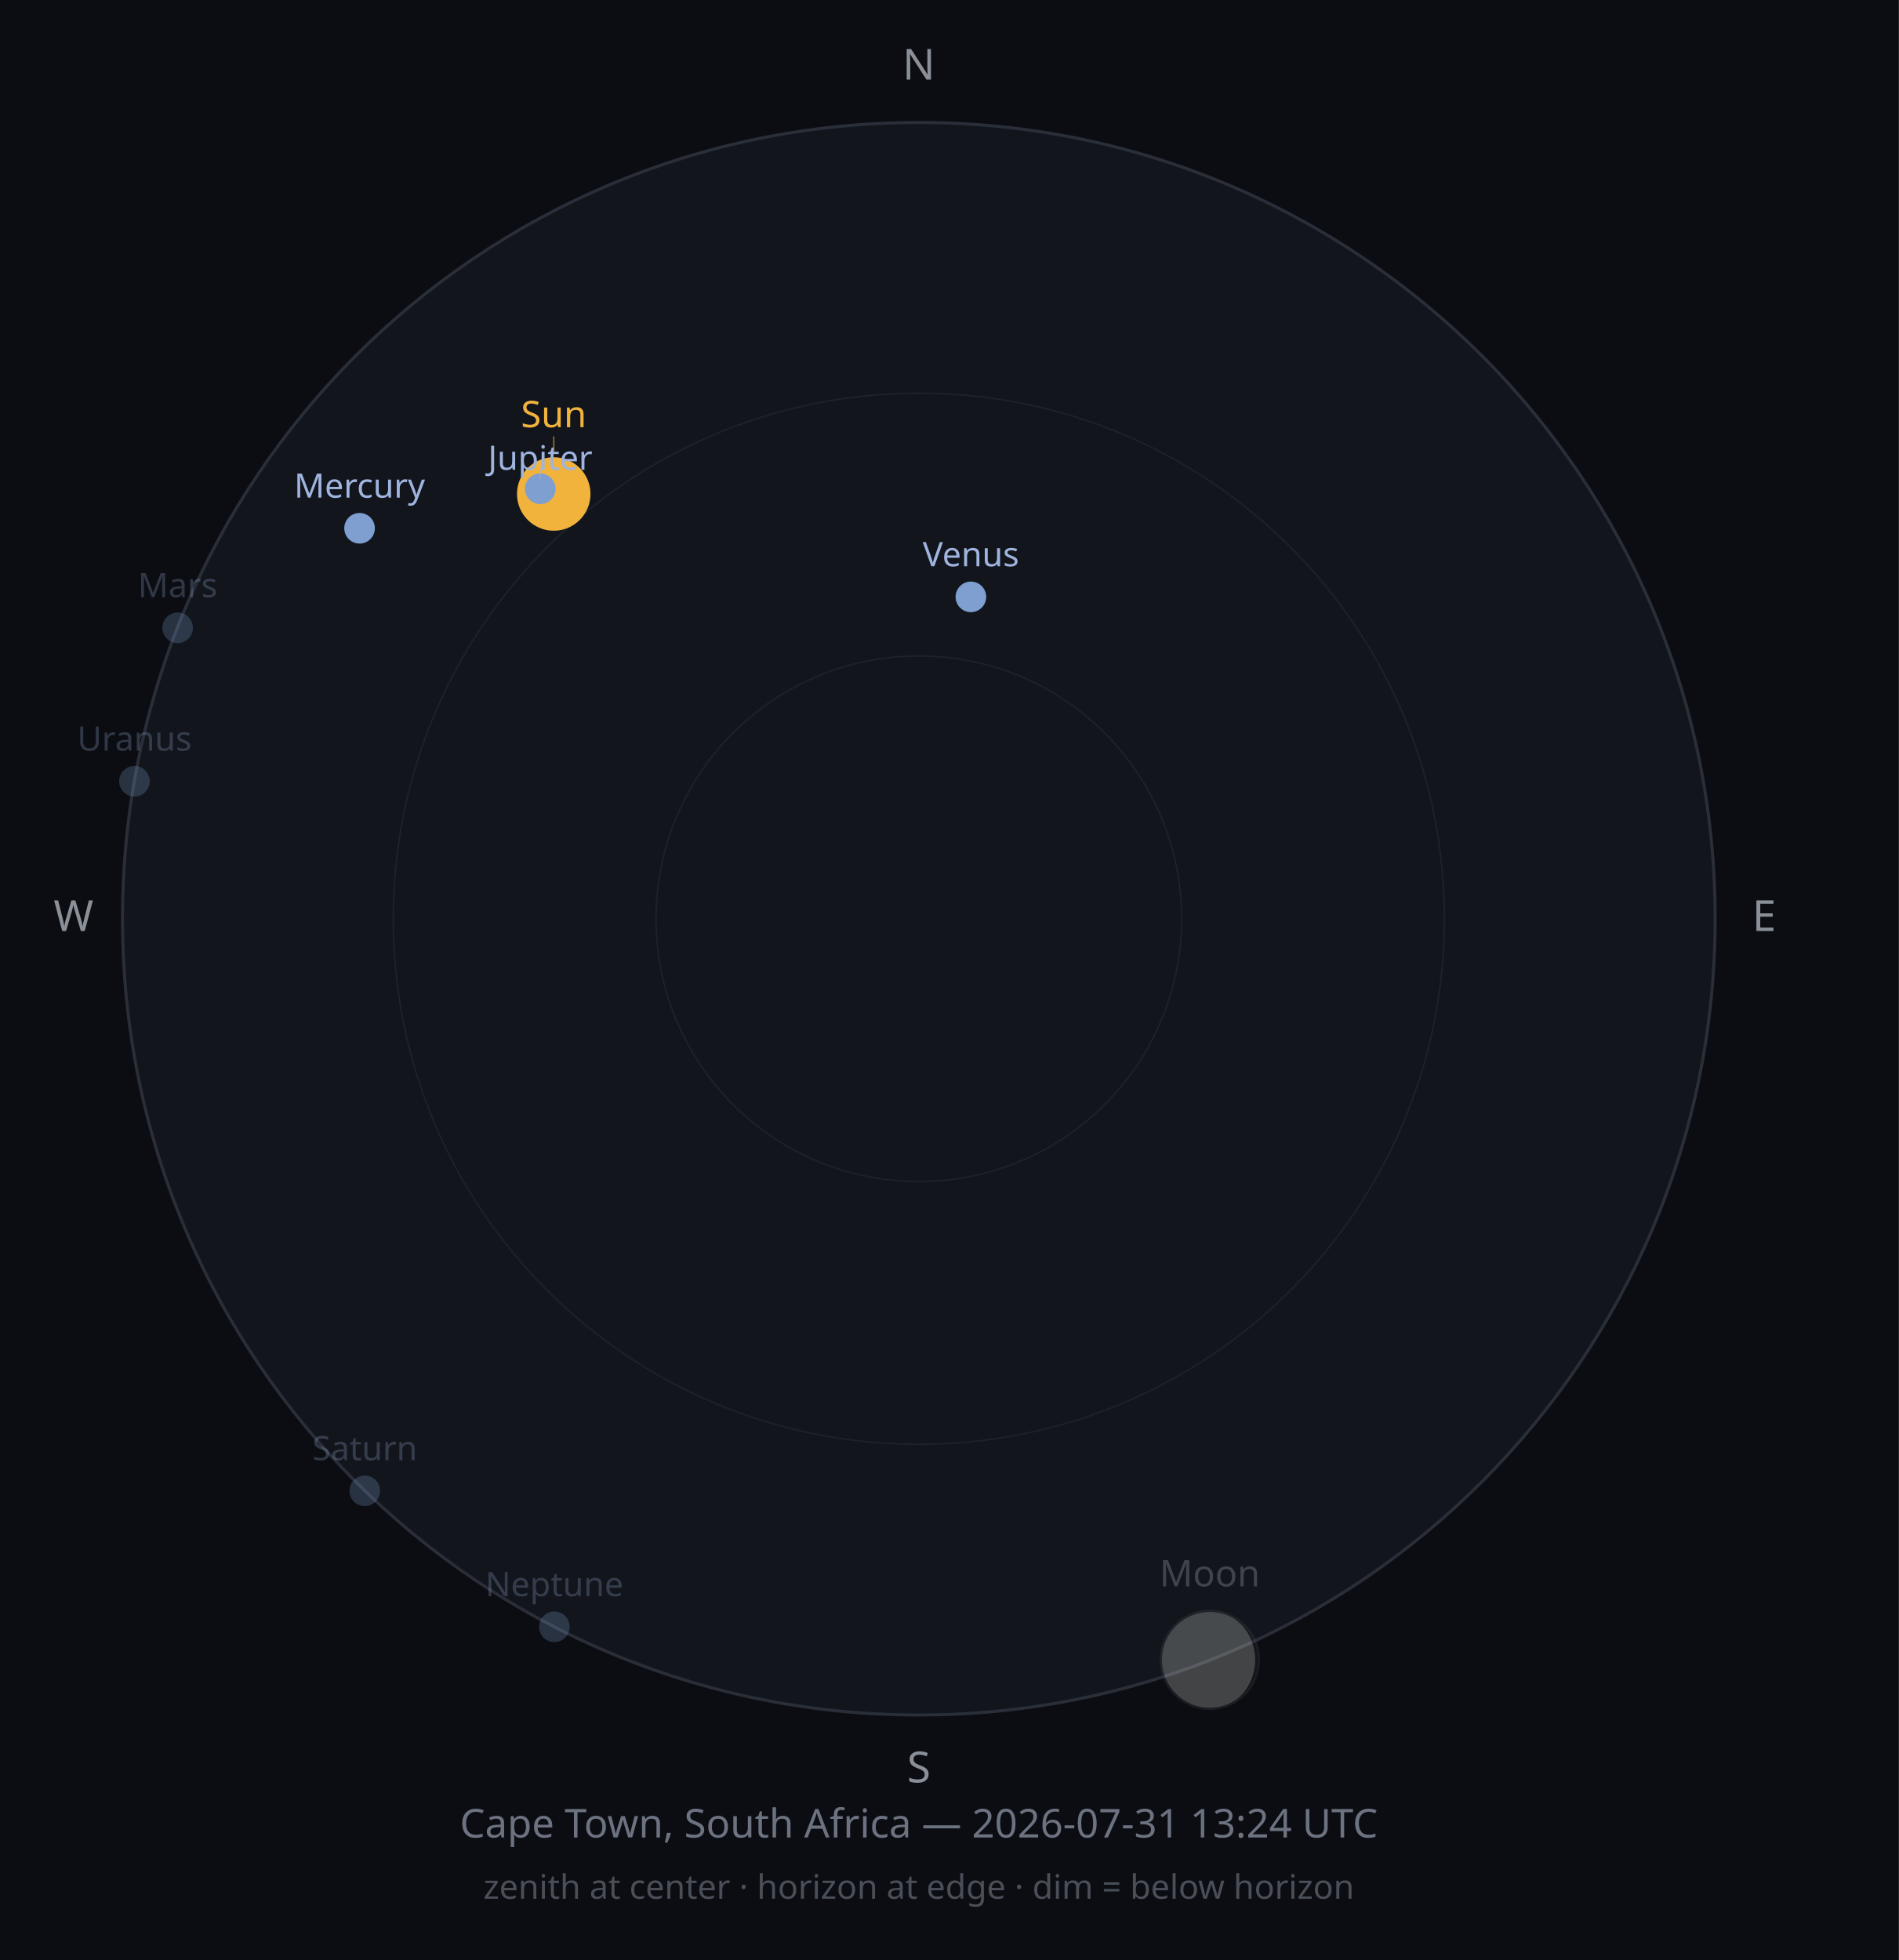
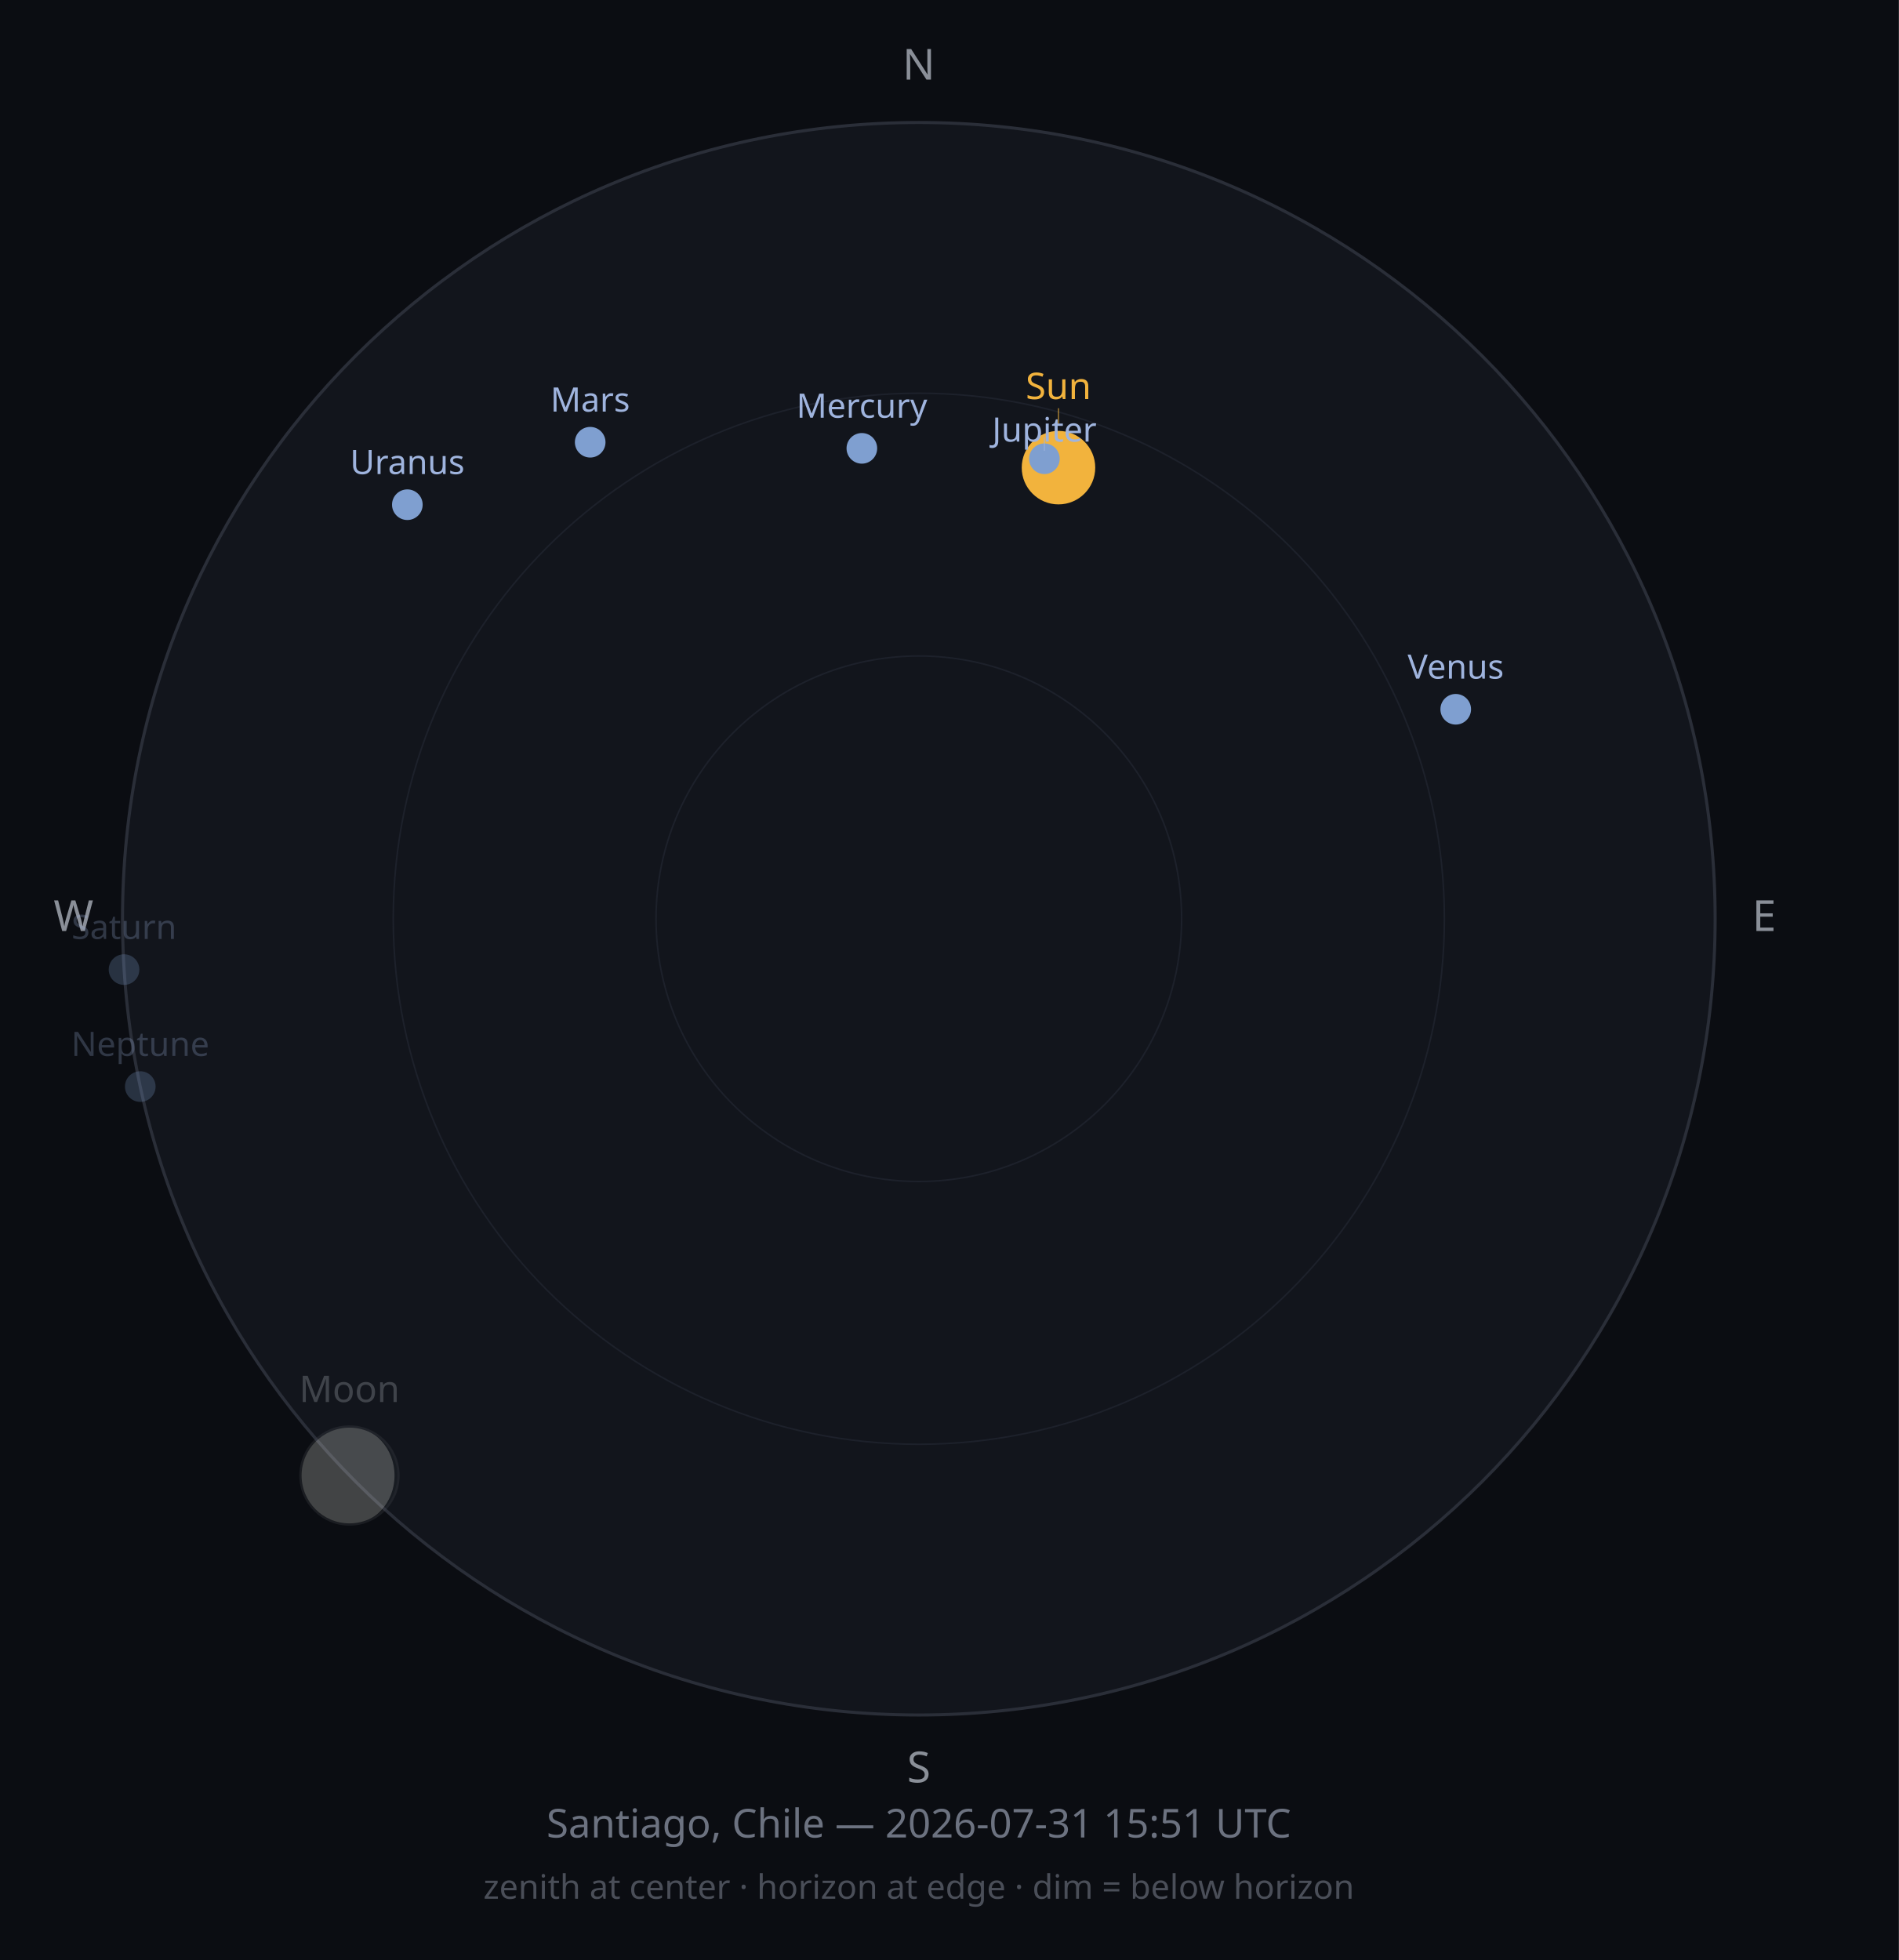
<svg xmlns="http://www.w3.org/2000/svg" width="620" height="640" viewBox="0 0 620 640">
  <rect width="620" height="640" fill="#0B0D12" />
  <circle cx="300" cy="300" r="260" fill="#12151C" stroke="#2A2E38" stroke-width="1" />
  <circle cx="300" cy="300" r="171.6" fill="none" stroke="#1D212B" stroke-width="0.5" />
  <circle cx="300" cy="300" r="85.8" fill="none" stroke="#1D212B" stroke-width="0.5" />
  <text x="300" y="26" font-size="14" fill="#8A8F98" text-anchor="middle" font-family="sans-serif">N</text>
  <text x="576" y="304" font-size="14" fill="#8A8F98" text-anchor="middle" font-family="sans-serif">E</text>
  <text x="300" y="582" font-size="14" fill="#8A8F98" text-anchor="middle" font-family="sans-serif">S</text>
  <text x="24" y="304" font-size="14" fill="#8A8F98" text-anchor="middle" font-family="sans-serif">W</text>
-   <circle cx="180.8" cy="161.3" r="12" fill="#F2B33D" opacity="1" />
-   <line x1="180.8" y1="147.3" x2="180.8" y2="142.5" stroke="#F2B33D" stroke-width="0.5" opacity="0.50" />
-   <text x="180.8" y="139.5" font-size="12" fill="#F2B33D" opacity="1" text-anchor="middle" font-family="sans-serif">Sun</text>
+   <circle cx="345.6" cy="152.7" r="12" fill="#F2B33D" opacity="1" />
+   <line x1="345.6" y1="138.7" x2="345.6" y2="133.3" stroke="#F2B33D" stroke-width="0.5" opacity="0.50" />
+   <text x="345.6" y="130.3" font-size="12" fill="#F2B33D" opacity="1" text-anchor="middle" font-family="sans-serif">Sun</text>
  <g opacity="0.25">
-     <circle cx="395.0" cy="542.0" r="16" fill="#2B2E33" />
-     <path d="M395.004,526.021 A16,16 0 0,0 395.004,558.021 A14.816,16 0 0,0 395.004,526.021 Z" fill="#E8E6DE" />
-     <circle cx="395.0" cy="542.0" r="16" fill="none" stroke="#4A4D52" stroke-width="0.75" />
+     <circle cx="114.1" cy="481.8" r="16" fill="#2B2E33" />
+     <path d="M114.131,465.804 A16,16 0 0,0 114.131,497.804 A14.688,16 0 0,0 114.131,465.804 Z" fill="#E8E6DE" />
+     <circle cx="114.1" cy="481.8" r="16" fill="none" stroke="#4A4D52" stroke-width="0.75" />
  </g>
-   <text x="395.0" y="518.0" font-size="12" fill="#C9CDD3" opacity="0.25" text-anchor="middle" font-family="sans-serif">Moon</text>
-   <circle cx="117.4" cy="172.5" r="5" fill="#7F9FD0" opacity="1" />
-   <text x="117.4" y="162.5" font-size="11" fill="#9FB4DE" opacity="1" text-anchor="middle" font-family="sans-serif">Mercury</text>
-   <circle cx="317.0" cy="194.9" r="5" fill="#7F9FD0" opacity="1" />
-   <text x="317.0" y="184.9" font-size="11" fill="#9FB4DE" opacity="1" text-anchor="middle" font-family="sans-serif">Venus</text>
-   <circle cx="58.0" cy="205.0" r="5" fill="#7F9FD0" opacity="0.25" />
-   <text x="58.0" y="195.0" font-size="11" fill="#9FB4DE" opacity="0.25" text-anchor="middle" font-family="sans-serif">Mars</text>
-   <circle cx="176.4" cy="159.6" r="5" fill="#7F9FD0" opacity="1" />
-   <line x1="176.4" y1="152.6" x2="176.4" y2="156.4" stroke="#9FB4DE" stroke-width="0.5" opacity="0.50" />
-   <text x="176.4" y="153.4" font-size="11" fill="#9FB4DE" opacity="1" text-anchor="middle" font-family="sans-serif">Jupiter</text>
-   <circle cx="119.1" cy="486.8" r="5" fill="#7F9FD0" opacity="0.25" />
-   <text x="119.1" y="476.8" font-size="11" fill="#9FB4DE" opacity="0.25" text-anchor="middle" font-family="sans-serif">Saturn</text>
-   <circle cx="43.9" cy="255.1" r="5" fill="#7F9FD0" opacity="0.25" />
-   <text x="43.9" y="245.1" font-size="11" fill="#9FB4DE" opacity="0.25" text-anchor="middle" font-family="sans-serif">Uranus</text>
-   <circle cx="181.0" cy="531.2" r="5" fill="#7F9FD0" opacity="0.25" />
-   <text x="181.0" y="521.2" font-size="11" fill="#9FB4DE" opacity="0.25" text-anchor="middle" font-family="sans-serif">Neptune</text>
-   <text x="300" y="600" font-size="13" fill="#6C7280" text-anchor="middle" font-family="sans-serif">Cape Town, South Africa — 2026-07-31 13:24 UTC</text>
+   <text x="114.1" y="457.8" font-size="12" fill="#C9CDD3" opacity="0.25" text-anchor="middle" font-family="sans-serif">Moon</text>
+   <circle cx="281.4" cy="146.4" r="5" fill="#7F9FD0" opacity="1" />
+   <text x="281.4" y="136.4" font-size="11" fill="#9FB4DE" opacity="1" text-anchor="middle" font-family="sans-serif">Mercury</text>
+   <circle cx="475.3" cy="231.6" r="5" fill="#7F9FD0" opacity="1" />
+   <text x="475.3" y="221.6" font-size="11" fill="#9FB4DE" opacity="1" text-anchor="middle" font-family="sans-serif">Venus</text>
+   <circle cx="192.7" cy="144.4" r="5" fill="#7F9FD0" opacity="1" />
+   <text x="192.7" y="134.4" font-size="11" fill="#9FB4DE" opacity="1" text-anchor="middle" font-family="sans-serif">Mars</text>
+   <circle cx="341.0" cy="149.8" r="5" fill="#7F9FD0" opacity="1" />
+   <line x1="341.0" y1="142.8" x2="341.0" y2="147.2" stroke="#9FB4DE" stroke-width="0.5" opacity="0.50" />
+   <text x="341.0" y="144.2" font-size="11" fill="#9FB4DE" opacity="1" text-anchor="middle" font-family="sans-serif">Jupiter</text>
+   <circle cx="40.5" cy="316.6" r="5" fill="#7F9FD0" opacity="0.25" />
+   <text x="40.5" y="306.6" font-size="11" fill="#9FB4DE" opacity="0.25" text-anchor="middle" font-family="sans-serif">Saturn</text>
+   <circle cx="133.0" cy="164.8" r="5" fill="#7F9FD0" opacity="1" />
+   <text x="133.0" y="154.8" font-size="11" fill="#9FB4DE" opacity="1" text-anchor="middle" font-family="sans-serif">Uranus</text>
+   <circle cx="45.8" cy="354.8" r="5" fill="#7F9FD0" opacity="0.25" />
+   <text x="45.8" y="344.8" font-size="11" fill="#9FB4DE" opacity="0.25" text-anchor="middle" font-family="sans-serif">Neptune</text>
+   <text x="300" y="600" font-size="13" fill="#6C7280" text-anchor="middle" font-family="sans-serif">Santiago, Chile — 2026-07-31 15:51 UTC</text>
  <text x="300" y="620" font-size="11" fill="#4A4E58" text-anchor="middle" font-family="sans-serif">zenith at center · horizon at edge · dim = below horizon</text>
</svg>
